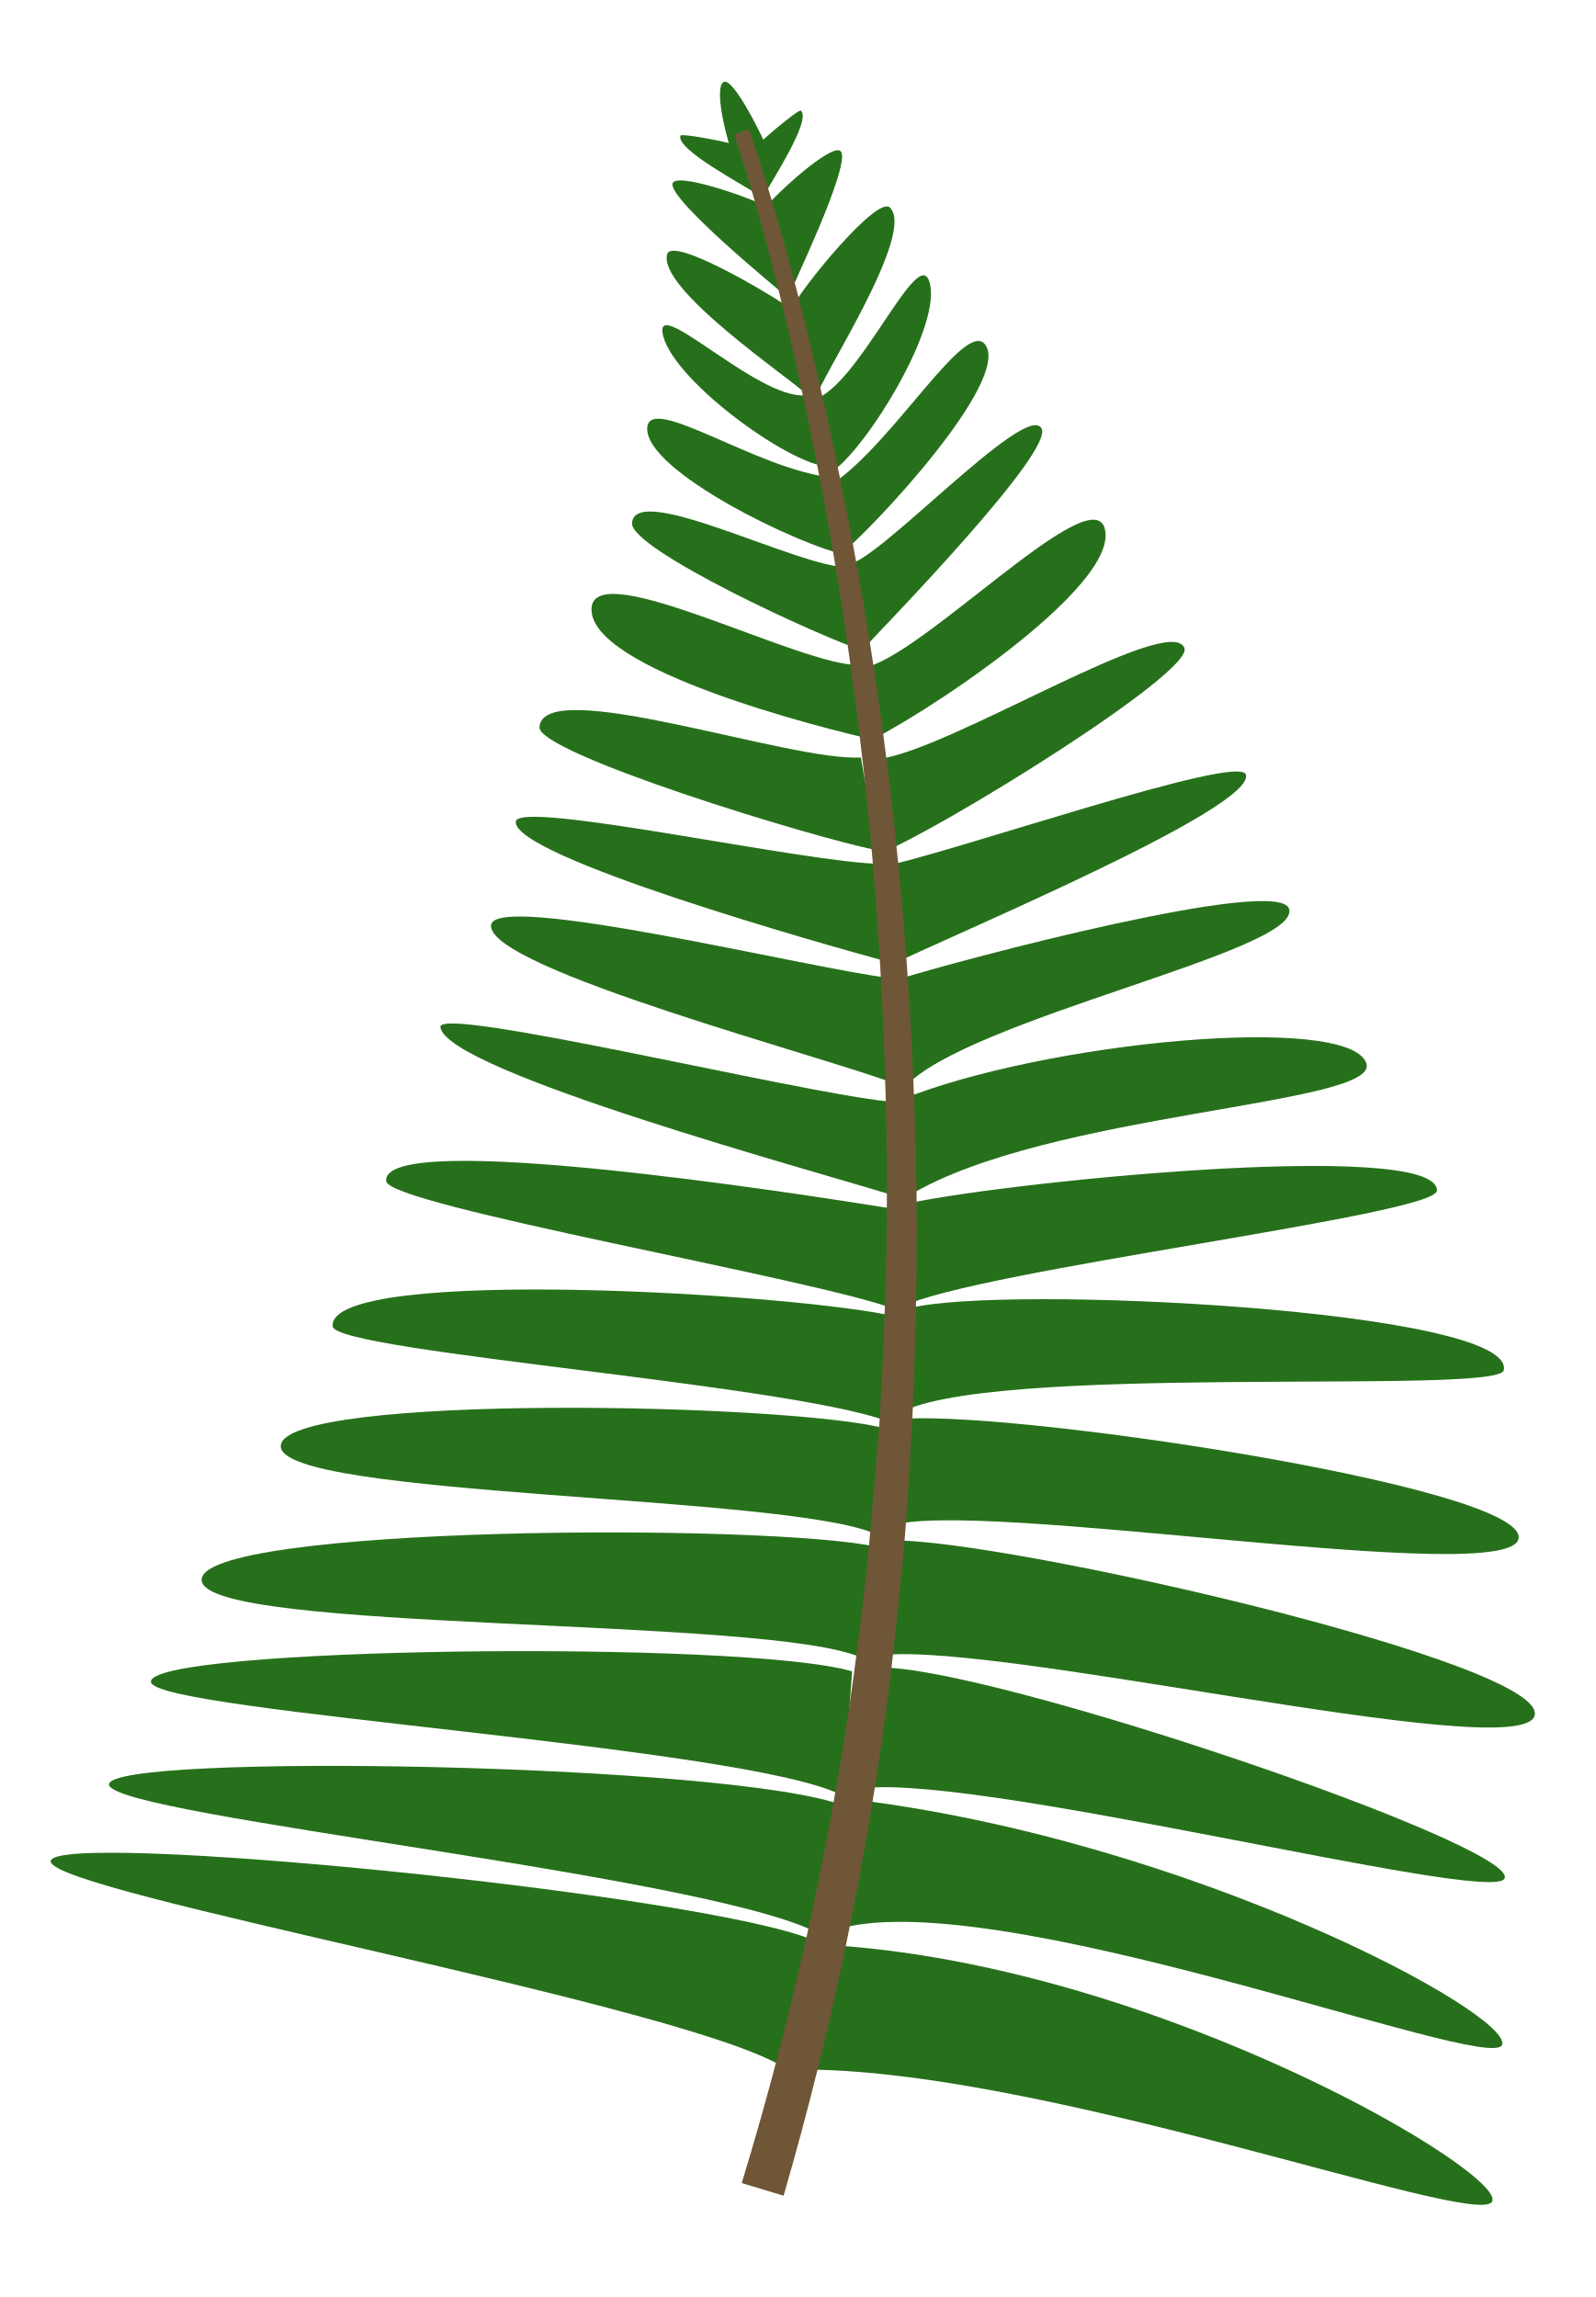
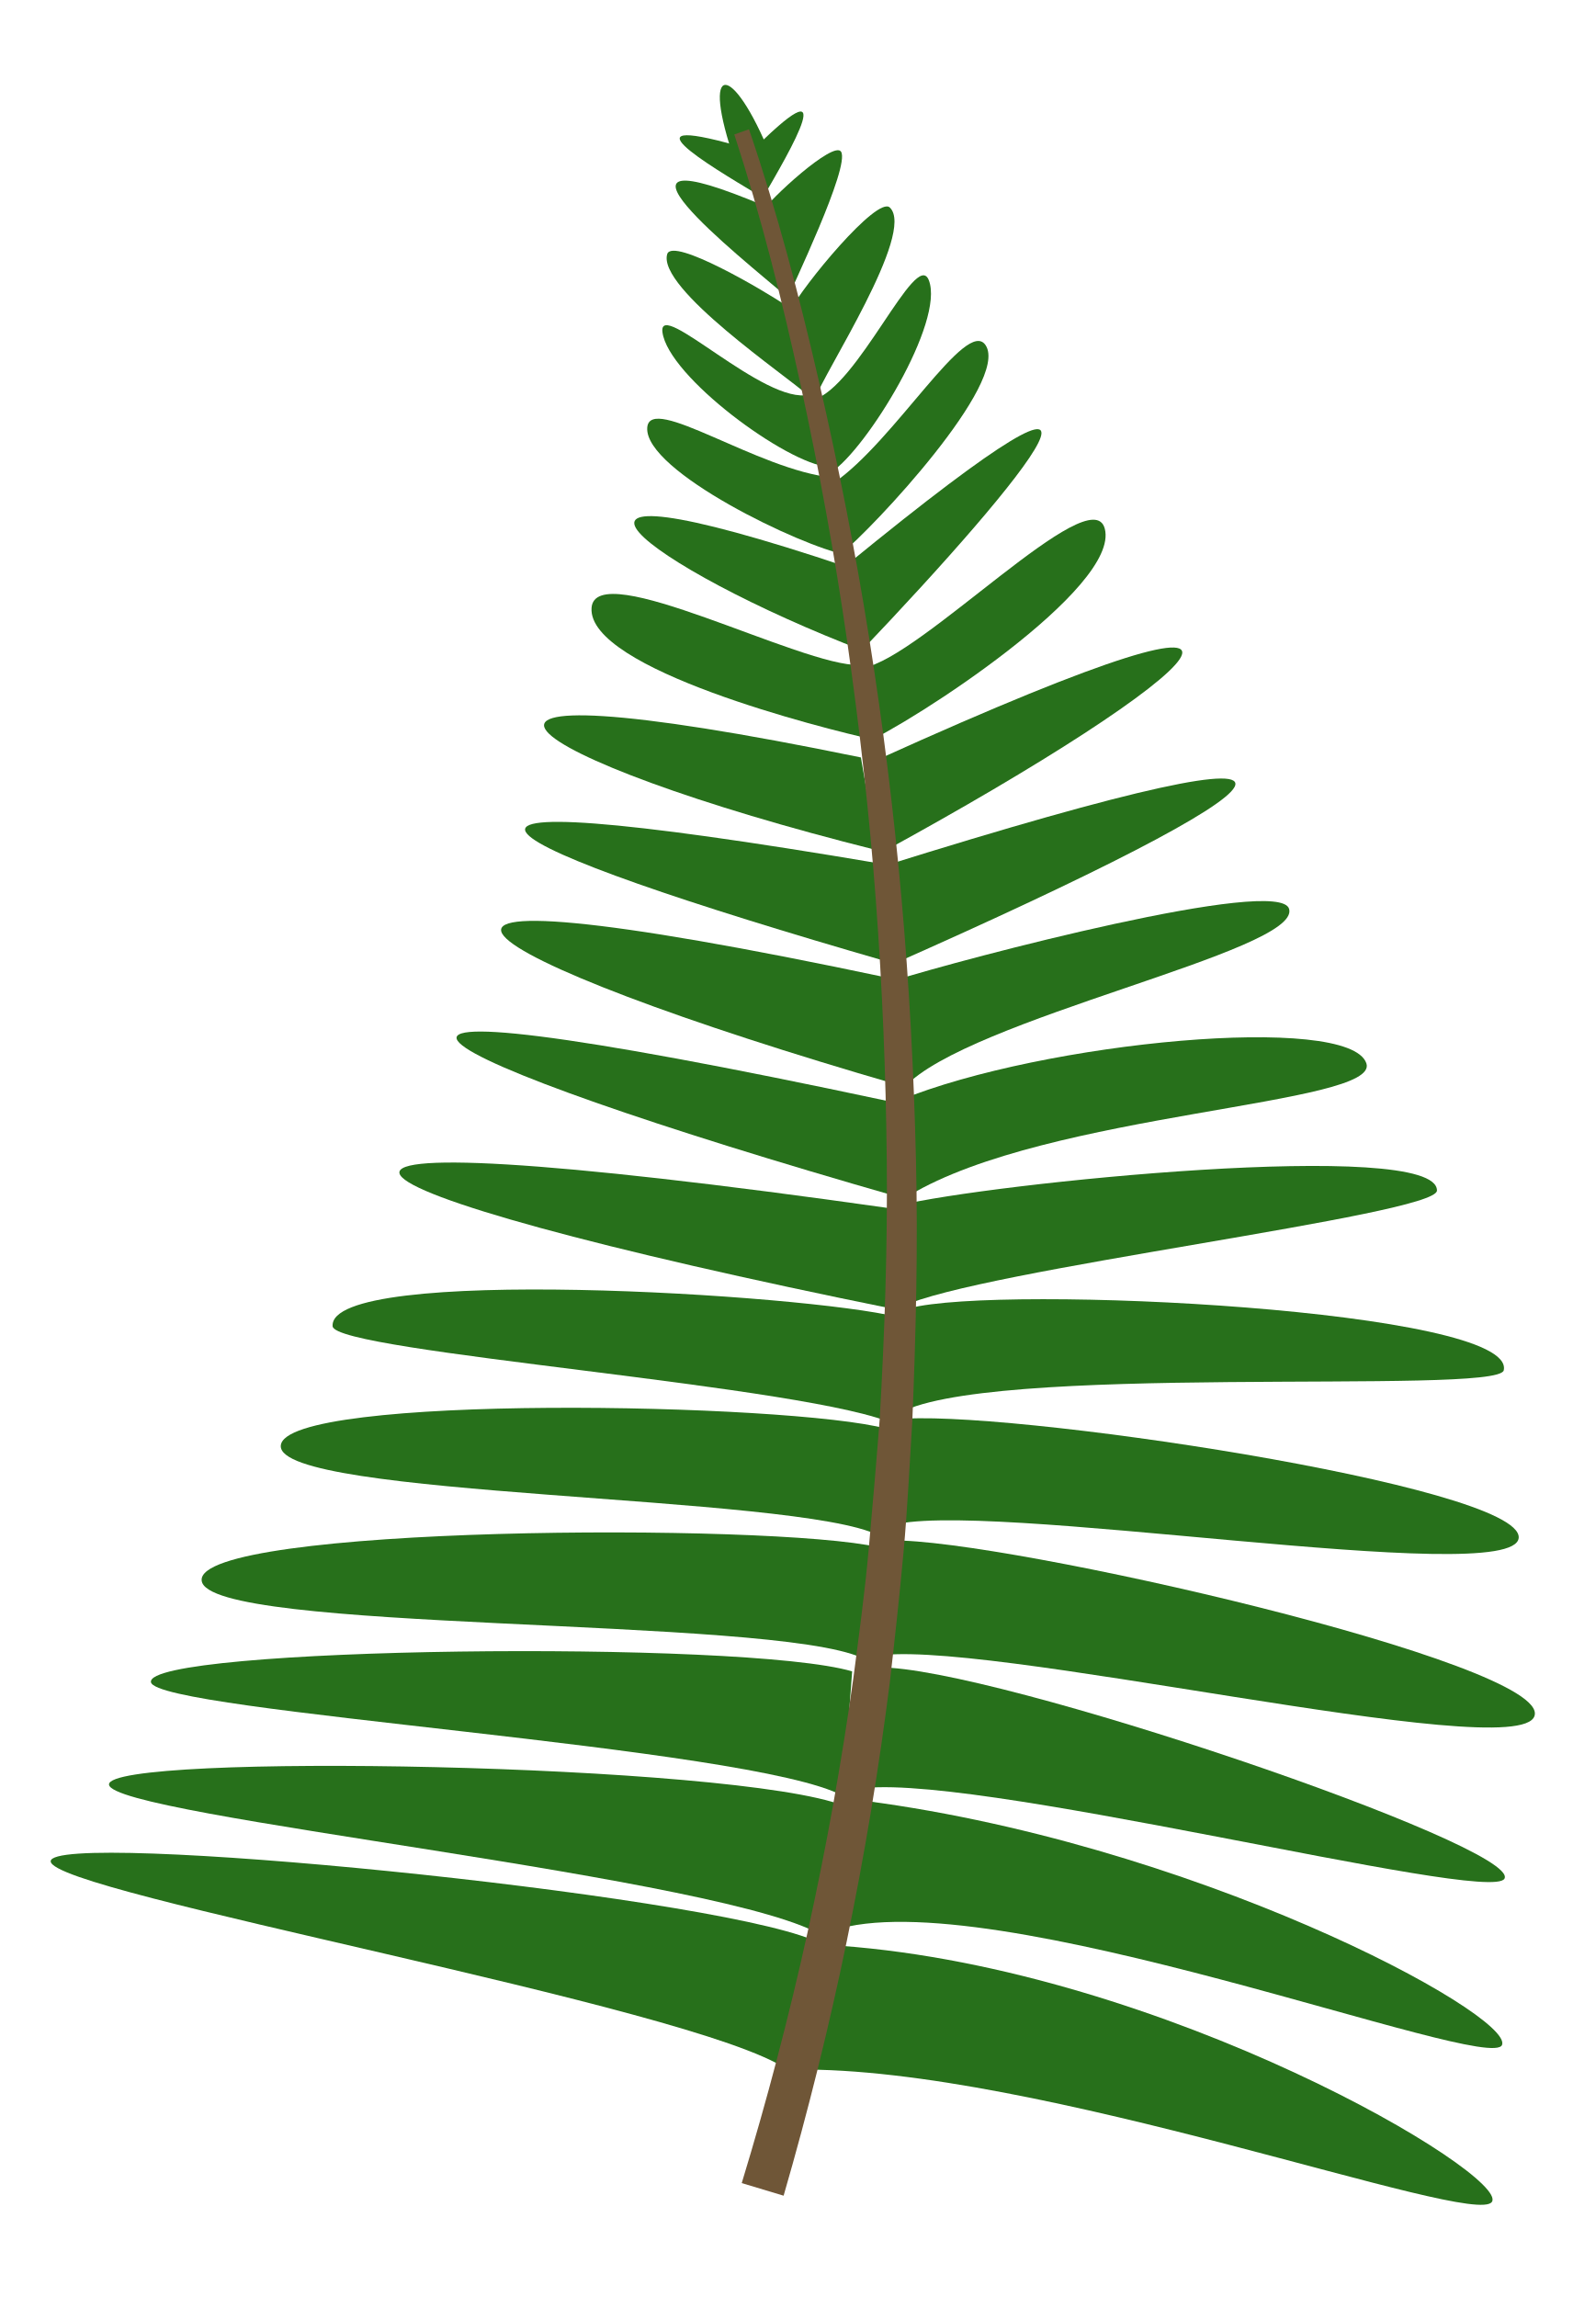
<svg xmlns="http://www.w3.org/2000/svg" viewBox="0 0 182.47 262.77">
  <defs>
    <style>.cls-1{fill:#27701b;}.cls-2{fill:#6f5637;}.cls-3{opacity:0.5;}.cls-4{opacity:0.7;}</style>
  </defs>
  <g id="leaves-individual">
    <g id="leaf-1-back">
      <path class="cls-1" d="M95.26,220.86c17.72-5.94,75.35,16.54,76.57,13.06s-35.5-23.44-74.58-28.12Z" />
      <path class="cls-1" d="M91,236.76c27.6-.41,77.71,18.2,79.67,15.12s-37.3-26.56-74.56-29.29Z" />
      <path class="cls-1" d="M99.76,189.53c11.17-2.59,74,12.56,75.78,6.76,1.89-6-61-20.33-73.53-20.06Z" />
      <path class="cls-1" d="M97.69,204.74c11.56-2.61,72.91,13.27,74.42,10.16,1.81-3.71-58.72-24.31-71.57-24.15Z" />
      <path class="cls-1" d="M102.48,161.89c9.47-6.17,68.9-2.21,69.54-5.13,1.51-6.91-57.47-9.88-68-7.1Z" />
      <path class="cls-1" d="M101.66,174.59c9.84-3.36,71.63,7.31,72.07,1.33s-60-14.93-71.25-13.53Z" />
      <path class="cls-1" d="M104,136.76c15.85-9.57,54-10.32,52.3-15.13-2-5.76-36.91-2.49-53.38,4.23Z" />
      <path class="cls-1" d="M103.16,149.48c8.64-4.21,61.18-10.47,61.22-13.28.08-6.08-51.45-.81-61.57,1.7Z" />
      <path class="cls-1" d="M103.47,124.38c7.11-7.84,45.31-15.55,44-20.39-1-3.86-37.12,5.65-45.31,8.21Z" />
-       <path class="cls-1" d="M100.77,97.58c6.85-2.73,35.87-20.69,34.72-23.46-1.73-4.13-26.91,11.73-34.91,12.69Z" />
-       <path class="cls-1" d="M102.05,110.34c6.86-3.39,41.49-17.85,40.48-21.72-.67-2.54-33.79,9-41.88,10.59Z" />
+       <path class="cls-1" d="M100.77,97.58c37.13-20.25,54.11-35.35-.19-10.77Z" />
+       <path class="cls-1" d="M102.05,110.34c46.38-20.53,58.55-29.92-1.4-11.13Z" />
      <path class="cls-1" d="M98.73,85.1c5.55-2.39,29.43-17.85,27.65-24.62-1.52-5.81-21.17,14.92-27.62,15.9Z" />
      <path class="cls-1" d="M93.25,45.61c.89-2.81,11.55-19,8.54-21.87-1.45-1.37-10,9-11.42,11.83Z" />
-       <path class="cls-1" d="M87.2,22.73c.57-1.25,5.75-9,4.41-10.08-.26-.2-5.31,4-6.14,5.18Z" />
+       <path class="cls-1" d="M87.2,22.73c3.14-5.41,9.64-16.44-1.73-4.9Z" />
      <path class="cls-1" d="M89.83,34.75c.67-1.67,7.46-15.72,6.38-17.4-.84-1.3-8.2,5.43-9.22,7.1Z" />
-       <path class="cls-1" d="M98.37,74.63C102,70.78,120.63,51.57,119.14,49,117.34,45.84,100,64.72,97,64.51Z" />
+       <path class="cls-1" d="M98.37,74.63C117.51,54.57,134.08,34.2,97,64.51Z" />
      <path class="cls-1" d="M95.11,54c4-2.6,13-17.2,11.14-21.95C104.78,28.34,98.08,44.43,93,45.74Z" />
      <path class="cls-1" d="M96.11,63.45c3.86-3.11,19.35-19.73,16.65-23.94-2.16-3.36-10.43,11-17.43,15.76Z" />
-       <path class="cls-1" d="M84.1,18.54c-.86-2.06-2.45-8.18-1.39-9.11s4.59,6.32,5.45,8.38Z" />
+       <path class="cls-1" d="M84.1,18.54C80,6.78,83.79,7,88.16,17.81Z" />
      <path class="cls-1" d="M94.37,221.61c-10.32-6.86-81.66-13.78-81.9-17.46s71.64-2.45,84.09,2.43Z" />
      <path class="cls-1" d="M90,236.71C79.38,229.48,5.87,216.58,5.8,212.93s74.28,3.66,87.2,9Z" />
      <path class="cls-1" d="M98.63,189.67c-10.4-4.82-75-2.81-75.56-8.86-.62-6.3,65.23-6.63,77.43-3.81Z" />
      <path class="cls-1" d="M96.42,205.44c-10.41-5.66-78.54-9.59-79.15-13-.73-4.05,67.88-4.88,80.21-1.24Z" />
      <path class="cls-1" d="M102.48,163c-9-4.45-64.21-8.29-64.43-11.28-.53-7.05,54.08-3.68,64.62-1.06Z" />
      <path class="cls-1" d="M100.5,175.64c-9.27-4.71-68.78-4.27-68.38-10.26s58.32-4.9,69.29-1.94Z" />
-       <path class="cls-1" d="M102.57,136.87C93.69,134.08,51,122.56,50.38,117.5,50,114.94,91.45,125,101.57,126Z" />
-       <path class="cls-1" d="M102.44,149.79c-9-3.46-58-11.87-58.26-14.67-.59-6.05,47.32,1.45,57.62,3.1Z" />
+       <path class="cls-1" d="M102.57,136.87c-55.87-16-77.12-27.15-1-10.91Z" />
+       <path class="cls-1" d="M102.44,149.79c-69.17-14-81.67-23.06-.64-11.57Z" />
      <path class="cls-1" d="M92.33,45.15c-2.13-2-17.22-12.18-16-16.1C77,27.14,87.36,33.2,90,35Z" />
-       <path class="cls-1" d="M86.58,22.2c-1.11-.82-9.39-5.13-8.73-6.69.13-.3,6.55.89,7.88,1.56Z" />
-       <path class="cls-1" d="M90.08,34c-1.39-1.15-13.3-10.94-13.16-12.94.1-1.54,9,1.58,10.67,2.55Z" />
-       <path class="cls-1" d="M102.72,124.1c-7.52-3-46.88-13.25-46.55-18.24.27-4,37,5.06,45.5,6Z" />
-       <path class="cls-1" d="M100.32,97.26c-7.24-1.39-38.81-11.08-38.61-14.08.41-6.07,28.73,4,36.77,3.47Z" />
-       <path class="cls-1" d="M101.47,110C94.09,108,58.71,98,59,94c.17-2.62,33.52,4.79,41.77,4.82Z" />
+       <path class="cls-1" d="M86.58,22.2c-5.36-3.22-16.39-9.74-.85-5.13Z" />
+       <path class="cls-1" d="M90.08,34c-5.41-4.61-24.37-19.63-2.49-10.39Z" />
+       <path class="cls-1" d="M102.72,124.1c-50.14-14.52-69.71-26.77-1-12.21Z" />
+       <path class="cls-1" d="M100.32,97.26C58.65,86.84,41.91,75,98.48,86.65Z" />
+       <path class="cls-1" d="M101.47,110c-46.6-13.44-62.91-21.74-.72-11.2Z" />
      <path class="cls-1" d="M100,84.63c-5.9-1.3-32.8-8.09-32.33-15.08.4-6,24.14,6.77,30.65,6.52Z" />
-       <path class="cls-1" d="M98.85,74.47C93.79,72.87,72.1,62.84,72.3,59.84,72.63,55,91.52,65,97,64.89Z" />
+       <path class="cls-1" d="M98.85,74.47C74.05,65,55.64,51,97,64.89Z" />
      <path class="cls-1" d="M94.77,53.41C90,53.06,76.44,43.08,75.78,38c-.52-4,11.76,8.43,16.8,7.14Z" />
      <path class="cls-1" d="M96.71,63.44c-4.87-.86-23-9.52-22.67-14.51.27-4,12.7,4.87,21.15,5.69Z" />
      <path class="cls-2" d="M85.68,14.79c3.24,9.48,5.76,19.12,8,28.83S97.86,63.13,99.43,73s2.8,19.76,3.69,29.7,1.42,19.91,1.66,29.89,0,20-.42,30c-.31,5-.55,10-1,14.95s-1,9.94-1.57,14.91a382.7,382.7,0,0,1-12.15,58.73l-4.79-1.44a377,377,0,0,0,12.78-57.84c.64-4.91,1.31-9.81,1.75-14.74s.87-9.85,1.25-14.79c.57-9.88.91-19.78.81-29.69s-.51-19.81-1.25-29.69-1.86-19.74-3.27-29.56S93.71,53.79,91.6,44.1,87.06,24.76,84,15.38Z" />
    </g>
  </g>
</svg>
